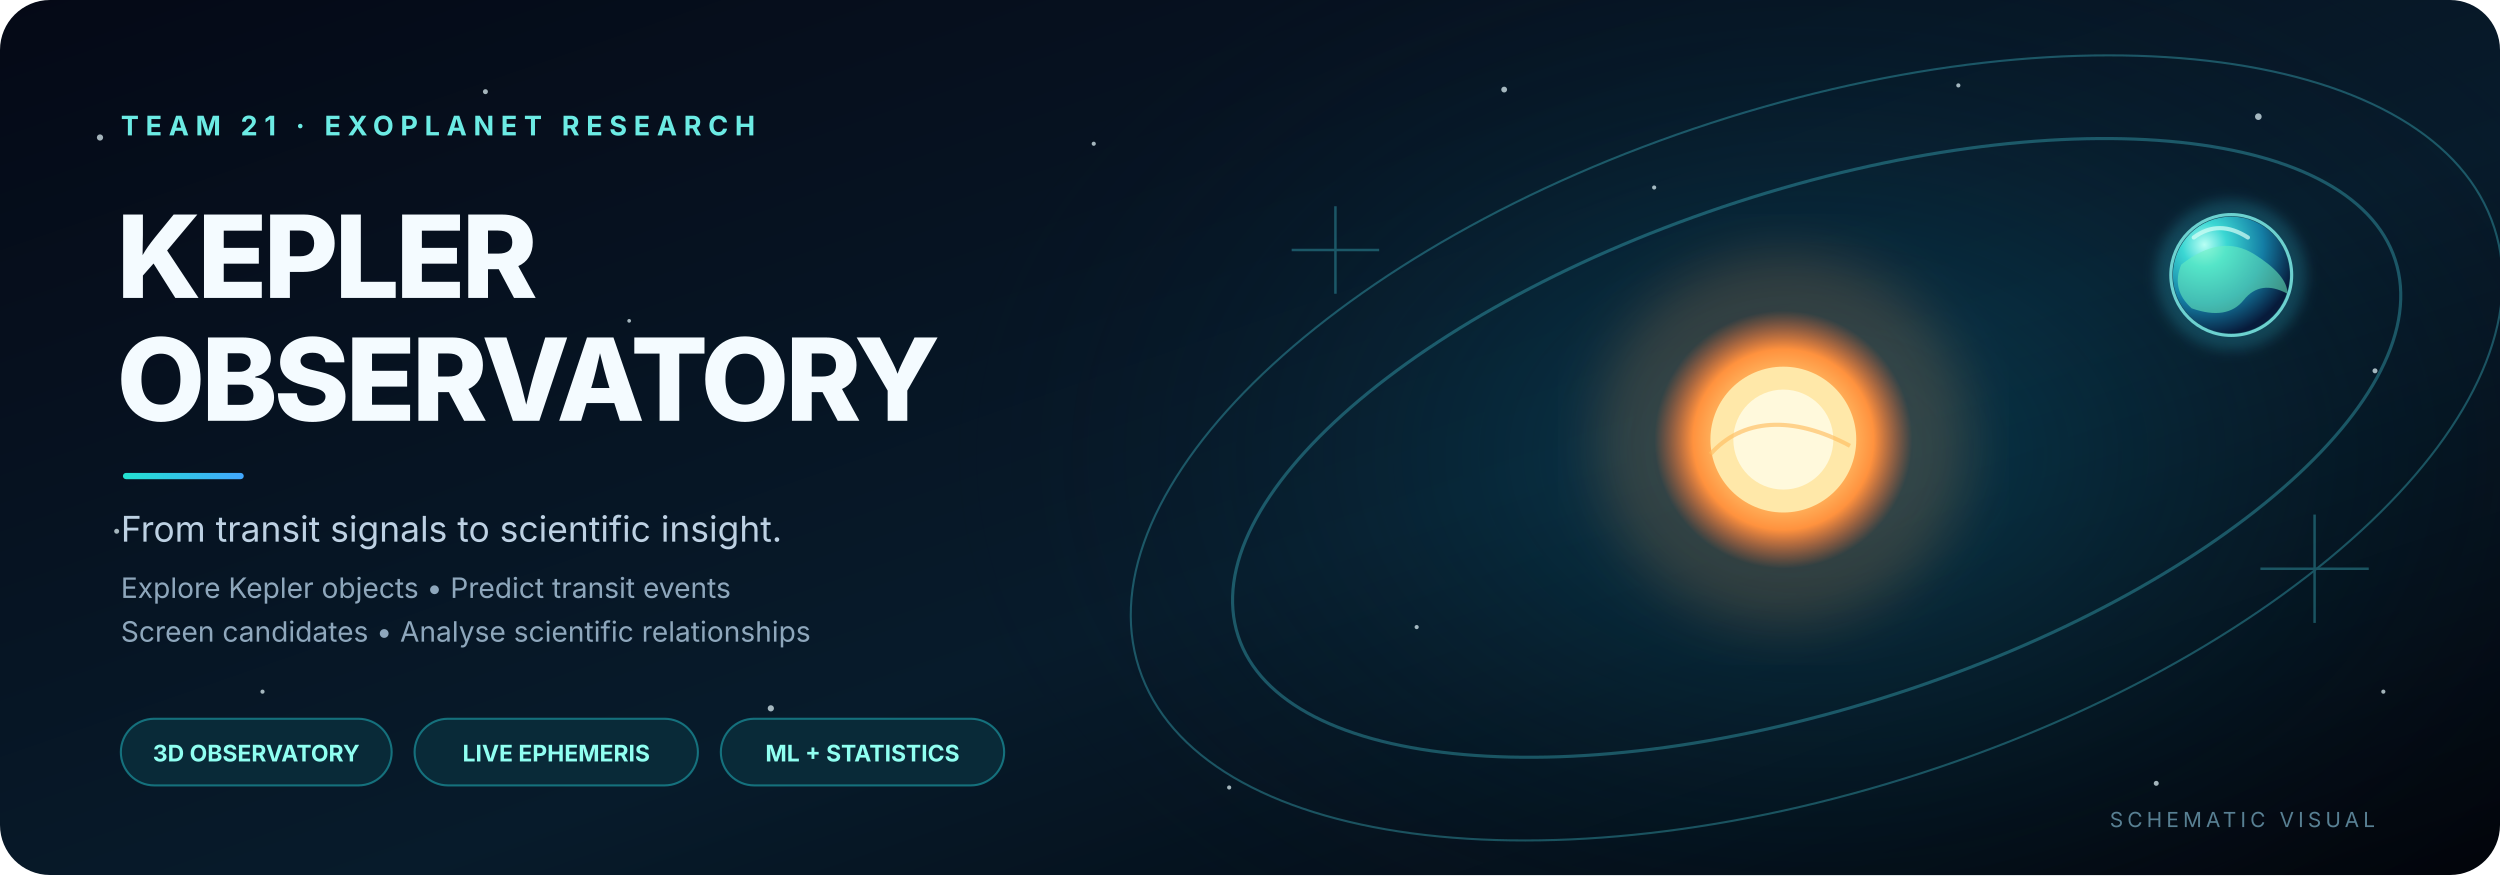
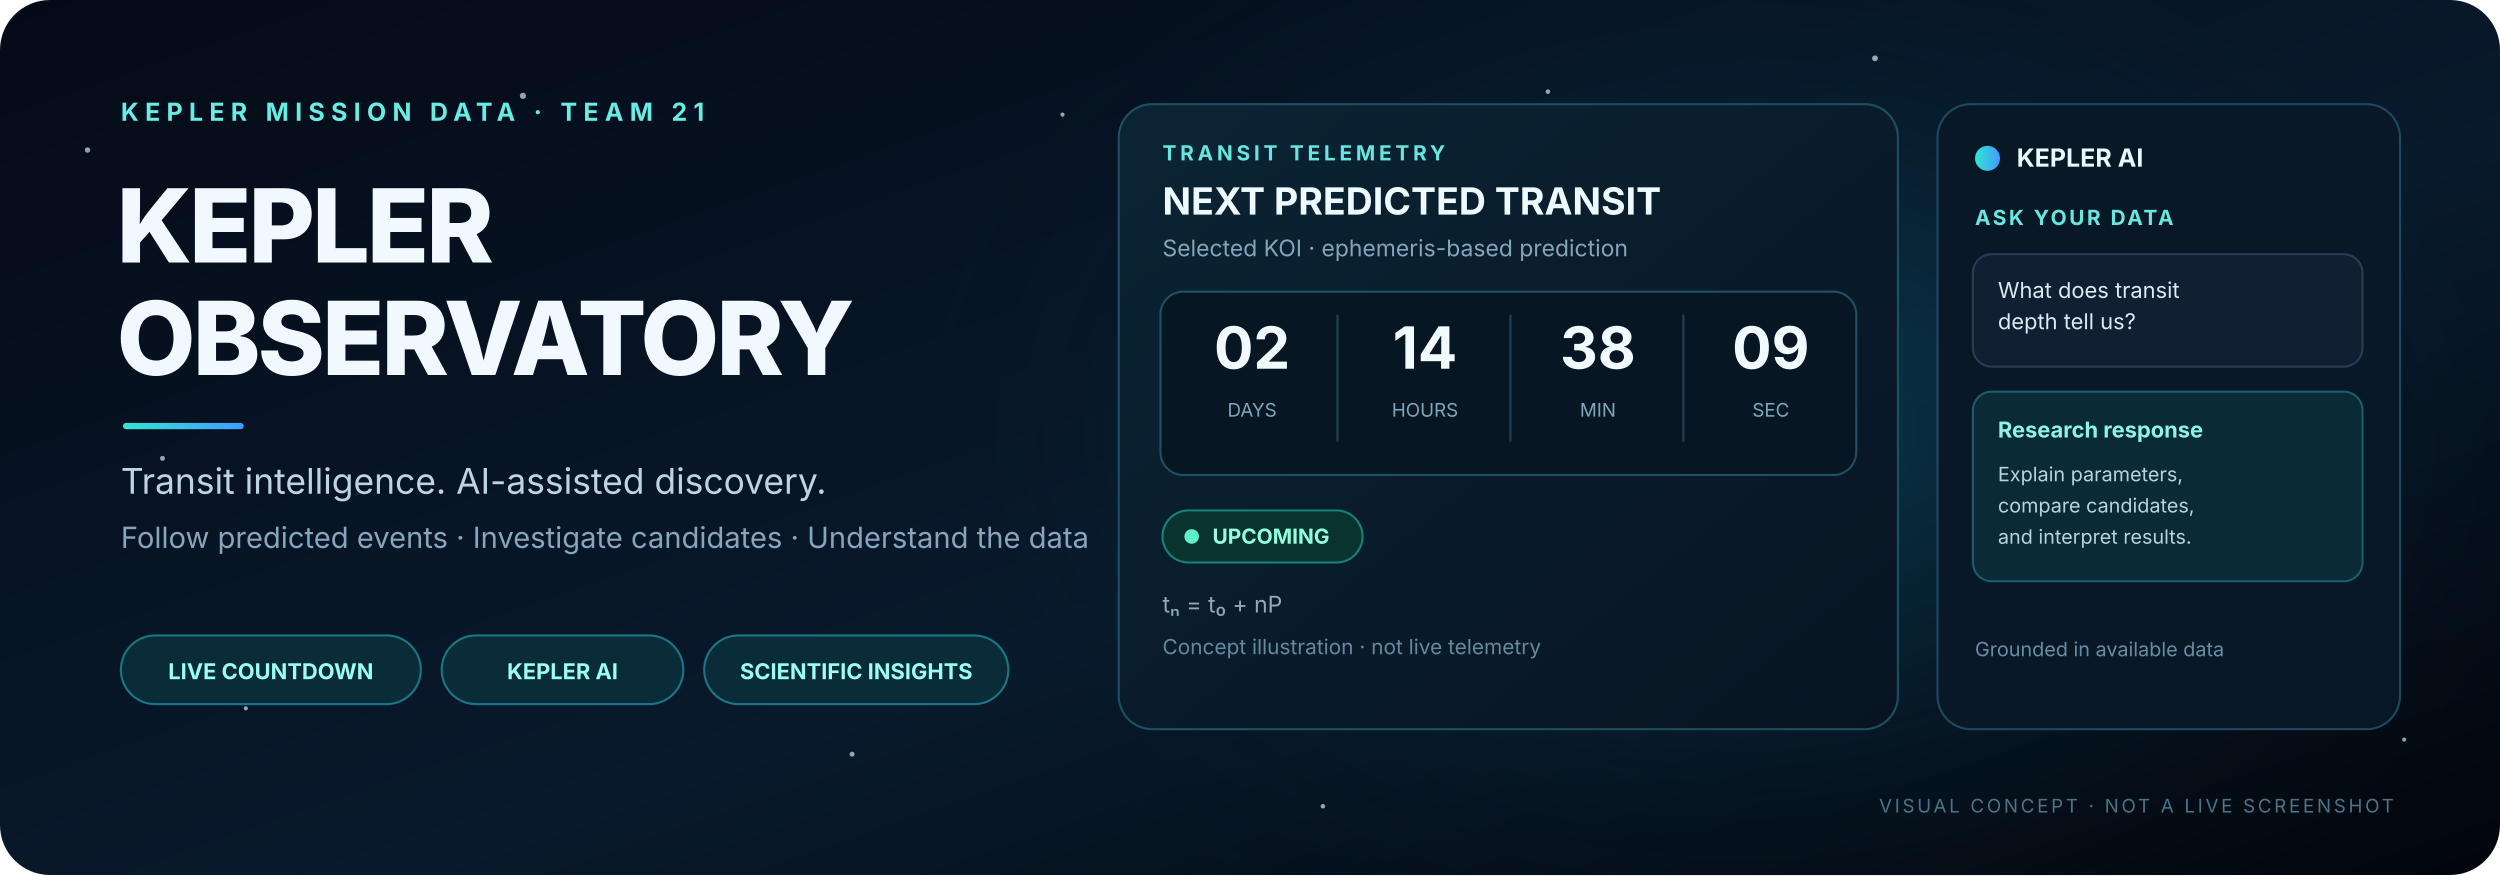
<svg xmlns="http://www.w3.org/2000/svg" width="1200" height="420" viewBox="0 0 1200 420" role="img" aria-labelledby="title desc">
  <defs>
    <linearGradient id="bg" x1="0" y1="0" x2="1" y2="1">
-       <stop offset="0" stop-color="#050916" />
-       <stop offset=".58" stop-color="#071b2b" />
-       <stop offset="1" stop-color="#02040a" />
+       <stop offset="0" stop-color="#050a17" />
+       <stop offset=".58" stop-color="#081a2c" />
+       <stop offset="1" stop-color="#02050b" />
    </linearGradient>
    <radialGradient id="nebula">
-       <stop stop-color="#0b7490" stop-opacity=".40" />
-       <stop offset="1" stop-color="#07111e" stop-opacity="0" />
+       <stop stop-color="#0b7890" stop-opacity=".35" />
+       <stop offset="1" stop-color="#08111e" stop-opacity="0" />
    </radialGradient>
-     <radialGradient id="star">
-       <stop offset="0" stop-color="#fff8d9" />
-       <stop offset=".34" stop-color="#ffd77f" />
-       <stop offset=".7" stop-color="#ff923e" />
-       <stop offset="1" stop-color="#ff6b37" stop-opacity="0" />
+     <linearGradient id="cyan" x1="0" y1="0" x2="1" y2="0">
+       <stop stop-color="#32e4d2" />
+       <stop offset="1" stop-color="#419cff" />
+     </linearGradient>
+     <linearGradient id="panel" x1="0" y1="0" x2="1" y2="1">
+       <stop stop-color="#0b2434" />
+       <stop offset="1" stop-color="#081422" />
+     </linearGradient>
+     <radialGradient id="planet" cx=".28" cy=".22" r=".78">
+       <stop stop-color="#b2fff2" />
+       <stop offset=".24" stop-color="#3ad5d2" />
+       <stop offset=".7" stop-color="#147ea9" />
+       <stop offset="1" stop-color="#0b1b3e" />
    </radialGradient>
-     <radialGradient id="planet" cx=".27" cy=".24" r=".8">
-       <stop offset="0" stop-color="#b8fff4" />
-       <stop offset=".24" stop-color="#3bd7d3" />
-       <stop offset=".63" stop-color="#147ea5" />
-       <stop offset="1" stop-color="#071b3b" />
-     </radialGradient>
-     <linearGradient id="accent" x1="0" x2="1">
-       <stop stop-color="#23e2d1" />
-       <stop offset="1" stop-color="#42a7ff" />
-     </linearGradient>
-     <filter id="glow">
-       <feGaussianBlur stdDeviation="12" />
-     </filter>
-     <filter id="soft">
-       <feGaussianBlur stdDeviation="3" />
+     <filter id="blur">
+       <feGaussianBlur stdDeviation="14" />
    </filter>
  </defs>
  <rect width="1200" height="420" rx="24" fill="url(#bg)" />
-   <ellipse cx="870" cy="218" rx="420" ry="290" fill="url(#nebula)" />
-   <g fill="#e8fbff" opacity=".7">
-     <circle cx="48" cy="66" r="1.5" />
-     <circle cx="126" cy="332" r="1" />
-     <circle cx="233" cy="44" r="1.2" />
-     <circle cx="370" cy="340" r="1.5" />
-     <circle cx="525" cy="69" r="1" />
-     <circle cx="590" cy="378" r="1" />
-     <circle cx="722" cy="43" r="1.4" />
-     <circle cx="794" cy="90" r="1" />
-     <circle cx="1084" cy="56" r="1.6" />
-     <circle cx="1144" cy="332" r="1" />
-     <circle cx="1035" cy="376" r="1.2" />
-     <circle cx="680" cy="301" r="1" />
-     <circle cx="940" cy="41" r="1" />
-     <circle cx="302" cy="154" r=".9" />
-     <circle cx="56" cy="255" r="1.2" />
-     <circle cx="1140" cy="178" r="1.2" />
-   </g>
-   <g stroke="#44cddc" fill="none" opacity=".34">
-     <ellipse cx="872" cy="215" rx="292" ry="124" transform="rotate(-18 872 215)" stroke-width="1.5" />
-     <ellipse cx="872" cy="215" rx="342" ry="164" transform="rotate(-18 872 215)" stroke-width="1" />
-     <path d="M620 120h42m-21-21v42M1085 273h52m-26-26v52" stroke-width="1.2" />
-   </g>
-   <circle cx="856" cy="211" r="90" fill="#ff9b4d" opacity=".17" filter="url(#glow)" />
-   <circle cx="856" cy="211" r="62" fill="url(#star)" />
-   <circle cx="856" cy="211" r="35" fill="#ffe8a9" />
-   <circle cx="856" cy="211" r="24" fill="#fff9dc" />
-   <path d="M821 218c15-17 39-19 67-4" stroke="#ffbd60" stroke-width="2" opacity=".65" fill="none" />
-   <g transform="translate(1071 132)">
-     <circle r="36" fill="#36c6e0" opacity=".23" filter="url(#soft)" />
-     <circle r="28" fill="url(#planet)" />
-     <path d="M-24 -5q19-15 35-5t16 19q-13-7-21 3t-25 4q-10-9-5-21Z" fill="#6af0c0" opacity=".55" />
-     <path d="M-18-18q12-9 26 0" stroke="#d6fff6" stroke-width="2" stroke-linecap="round" opacity=".7" fill="none" />
-     <circle r="29" fill="none" stroke="#83f4ed" stroke-width="1.5" opacity=".8" />
+   <ellipse cx="835" cy="207" rx="410" ry="285" fill="url(#nebula)" />
+   <g fill="#e8faff" opacity=".63">
+     <circle cx="42" cy="72" r="1.3" />
+     <circle cx="118" cy="340" r="1" />
+     <circle cx="251" cy="46" r="1.5" />
+     <circle cx="409" cy="362" r="1.2" />
+     <circle cx="510" cy="55" r="1" />
+     <circle cx="743" cy="44" r="1.1" />
+     <circle cx="900" cy="28" r="1.4" />
+     <circle cx="1122" cy="53" r="1.2" />
+     <circle cx="1154" cy="355" r="1" />
+     <circle cx="635" cy="387" r="1.1" />
+     <circle cx="78" cy="220" r="1.2" />
+     <circle cx="1085" cy="292" r="1.4" />
  </g>
  <g font-family="Inter,Segoe UI,Arial,sans-serif">
-     <text x="58" y="65" font-size="13" font-weight="700" letter-spacing="3.2" fill="#6cebe4">TEAM 21 · EXOPLANET RESEARCH</text>
-     <text x="56" y="143" font-size="55" font-weight="800" letter-spacing="-1.8" fill="#f4fbff">KEPLER</text>
-     <text x="56" y="202" font-size="55" font-weight="800" letter-spacing="-1.8" fill="#f4fbff">OBSERVATORY</text>
-     <rect x="59" y="227" width="58" height="3" rx="1.5" fill="url(#accent)" />
-     <text x="58" y="260" font-size="17" fill="#bdd1e3">From transit signals to scientific insight.</text>
-     <text x="58" y="287" font-size="13.5" fill="#8ea7bc">Explore Kepler objects • Predict transit events</text>
-     <text x="58" y="308" font-size="13.5" fill="#8ea7bc">Screen candidates • Analyse scientific relationships</text>
-     <g transform="translate(58 345)">
-       <rect width="130" height="32" rx="16" fill="#092a38" stroke="#1c9ba6" stroke-opacity=".65" />
-       <text x="65" y="20.5" font-size="11" font-weight="700" text-anchor="middle" fill="#90fff1">3D OBSERVATORY</text>
-       <rect x="141" width="136" height="32" rx="16" fill="#092a38" stroke="#1c9ba6" stroke-opacity=".65" />
-       <text x="209" y="20.5" font-size="11" font-weight="700" text-anchor="middle" fill="#90fff1">LIVE EPHEMERIS</text>
-       <rect x="288" width="136" height="32" rx="16" fill="#092a38" stroke="#1c9ba6" stroke-opacity=".65" />
-       <text x="356" y="20.5" font-size="11" font-weight="700" text-anchor="middle" fill="#90fff1">ML + STATISTICS</text>
+     <text x="58" y="58" font-size="12" font-weight="700" letter-spacing="3" fill="#67ede4">KEPLER MISSION DATA · TEAM 21</text>
+     <text x="56" y="126" font-size="49" font-weight="800" letter-spacing="-1.4" fill="#f1f9ff">KEPLER</text>
+     <text x="56" y="180" font-size="49" font-weight="800" letter-spacing="-1.4" fill="#f1f9ff">OBSERVATORY</text>
+     <rect x="59" y="203" width="58" height="3" rx="1.5" fill="url(#cyan)" />
+     <text x="58" y="237" font-size="17" fill="#bdd4e4">Transit intelligence. AI-assisted discovery.</text>
+     <text x="58" y="263" font-size="14" fill="#87a5bb">Follow predicted events · Investigate candidates · Understand the data</text>
+     <g transform="translate(58 305)">
+       <rect width="144" height="33" rx="16.5" fill="#092c38" stroke="#208b9a" stroke-opacity=".8" />
+       <text x="72" y="21" font-size="10.5" font-weight="700" text-anchor="middle" fill="#9bfff1">LIVE COUNTDOWN</text>
+       <rect x="154" width="116" height="33" rx="16.5" fill="#092c38" stroke="#208b9a" stroke-opacity=".8" />
+       <text x="212" y="21" font-size="10.5" font-weight="700" text-anchor="middle" fill="#9bfff1">KEPLER AI</text>
+       <rect x="280" width="146" height="33" rx="16.5" fill="#092c38" stroke="#208b9a" stroke-opacity=".8" />
+       <text x="353" y="21" font-size="10.5" font-weight="700" text-anchor="middle" fill="#9bfff1">SCIENTIFIC INSIGHTS</text>
    </g>
-     <text x="1140" y="397" font-size="10" letter-spacing="2" text-anchor="end" fill="#588093">SCHEMATIC VISUAL</text>
+     <rect x="537" y="50" width="374" height="300" rx="16" fill="url(#panel)" stroke="#1d5063" />
+     <text x="558" y="77" font-size="10" font-weight="700" letter-spacing="1.8" fill="#65e6df">TRANSIT TELEMETRY</text>
+     <text x="558" y="103" font-size="18" font-weight="700" fill="#edfaff">NEXT PREDICTED TRANSIT</text>
+     <text x="558" y="123" font-size="11" fill="#85a5b9">Selected KOI · ephemeris-based prediction</text>
+     <rect x="557" y="140" width="334" height="88" rx="11" fill="#061622" stroke="#205063" />
+     <g fill="#f0faff" text-anchor="middle">
+       <text x="601" y="177" font-size="28" font-weight="750">02</text>
+       <text x="601" y="200" font-size="9" fill="#7fa8bc">DAYS</text>
+       <text x="684" y="177" font-size="28" font-weight="750">14</text>
+       <text x="684" y="200" font-size="9" fill="#7fa8bc">HOURS</text>
+       <text x="767" y="177" font-size="28" font-weight="750">38</text>
+       <text x="767" y="200" font-size="9" fill="#7fa8bc">MIN</text>
+       <text x="850" y="177" font-size="28" font-weight="750">09</text>
+       <text x="850" y="200" font-size="9" fill="#7fa8bc">SEC</text>
+     </g>
+     <g stroke="#214454">
+       <path d="M642 151v61M725 151v61M808 151v61" />
+     </g>
+     <rect x="558" y="245" width="96" height="25" rx="12.5" fill="#09332e" stroke="#168274" />
+     <circle cx="572" cy="257.5" r="3.5" fill="#60f0c8" />
+     <text x="582" y="261" font-size="10" font-weight="700" fill="#94ffdd">UPCOMING</text>
+     <text x="558" y="294" font-size="11" fill="#90aabb">tₙ = t₀ + nP</text>
+     <text x="558" y="314" font-size="10" fill="#66899e">Concept illustration · not live telemetry</text>
+     <rect x="930" y="50" width="222" height="300" rx="16" fill="#081827" stroke="#1c4a5f" />
+     <circle cx="954" cy="76" r="6" fill="url(#cyan)" />
+     <text x="968" y="80" font-size="12" font-weight="700" fill="#eaf8ff">KEPLER AI</text>
+     <text x="948" y="108" font-size="10" letter-spacing="1.2" font-weight="700" fill="#67e7df">ASK YOUR DATA</text>
+     <rect x="947" y="122" width="187" height="54" rx="9" fill="#101f31" stroke="#273e52" />
+     <text x="959" y="143" font-size="10.5" fill="#dceaf5">What does transit</text>
+     <text x="959" y="158" font-size="10.5" fill="#dceaf5">depth tell us?</text>
+     <rect x="947" y="188" width="187" height="91" rx="9" fill="#0a2a36" stroke="#1a5e6d" />
+     <text x="959" y="210" font-size="10.5" font-weight="700" fill="#8cf5e7">Research response</text>
+     <text x="959" y="231" font-size="9.5" fill="#b9d2e0">Explain parameters,</text>
+     <text x="959" y="246" font-size="9.5" fill="#b9d2e0">compare candidates,</text>
+     <text x="959" y="261" font-size="9.5" fill="#b9d2e0">and interpret results.</text>
+     <text x="948" y="315" font-size="9.5" fill="#698da2">Grounded in available data</text>
+     <text x="1149" y="390" font-size="9" letter-spacing="1.3" fill="#4c7488" text-anchor="end">VISUAL CONCEPT · NOT A LIVE SCREENSHOT</text>
  </g>
</svg>
